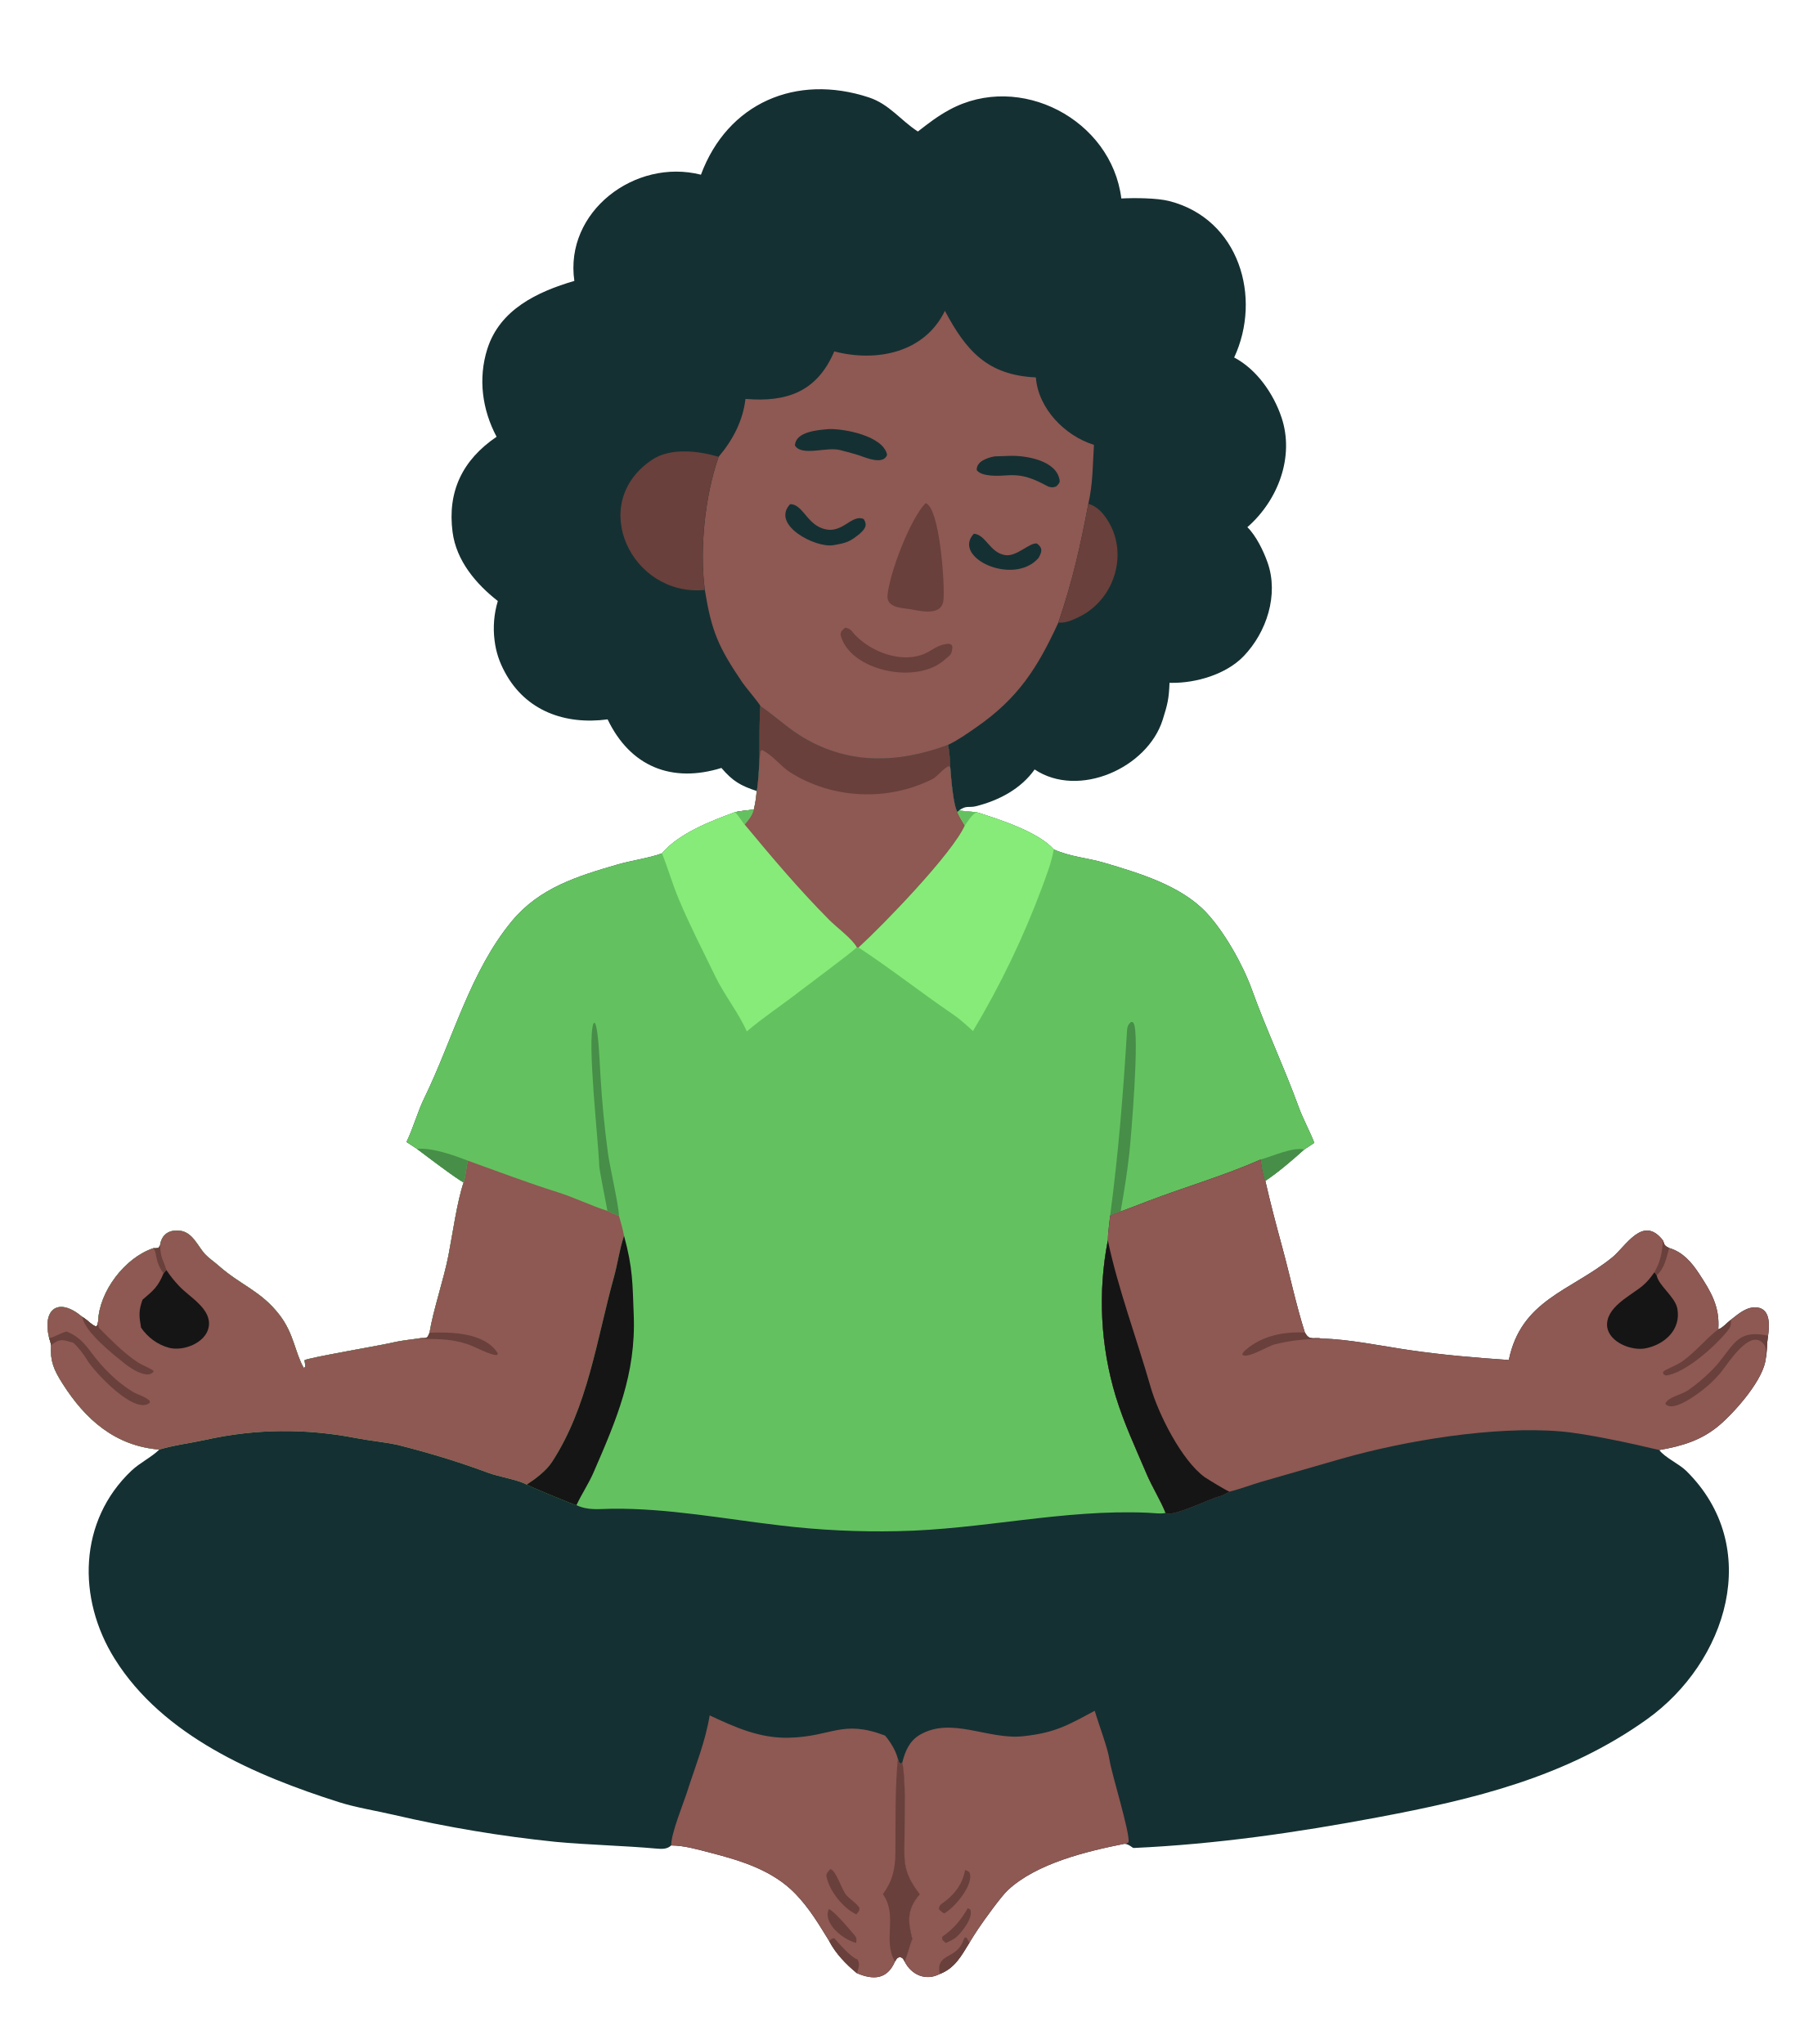
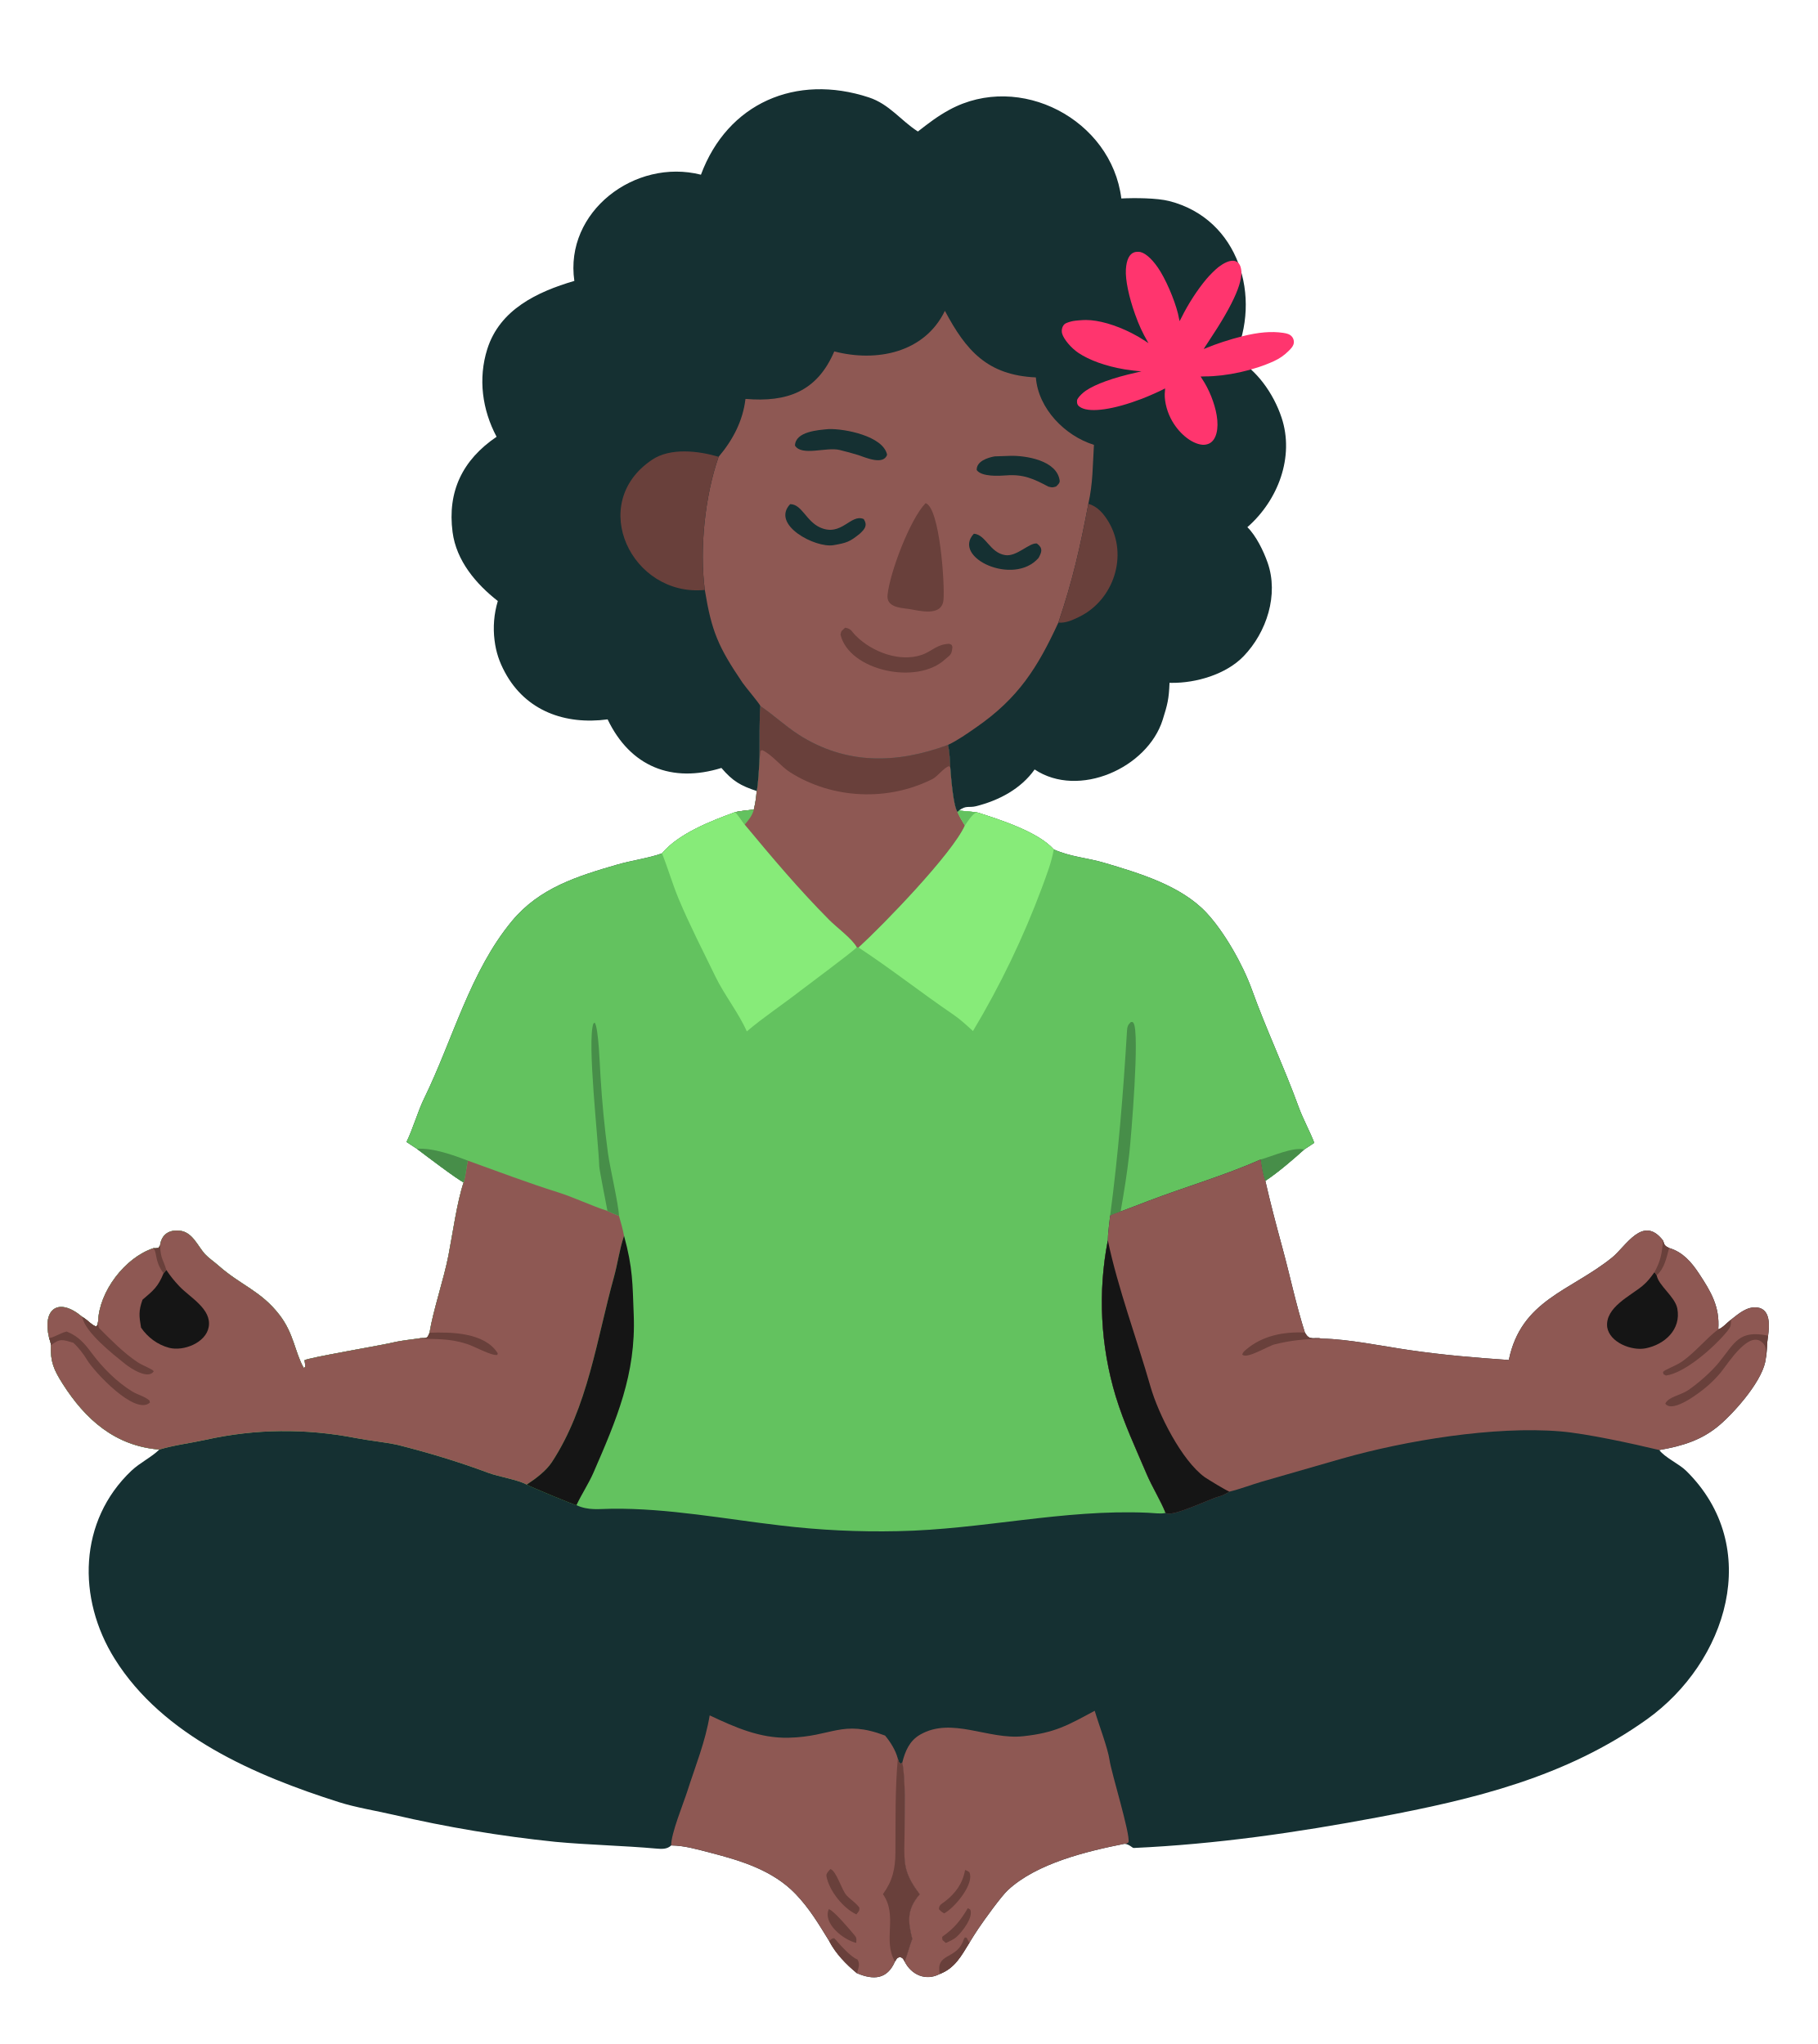
<svg xmlns="http://www.w3.org/2000/svg" width="368" height="414" viewBox="0 0 368 414" fill="none">
-   <path d="M153.981 143.008C156.654 144.834 159.069 147.094 161.666 148.767C171.27 154.957 181.56 154.727 191.951 150.879C192.289 152.321 192.332 153.955 192.422 155.447C192.535 157.078 193.03 163.394 193.889 164.452L194.167 164.177C195.37 164.279 196.572 164.393 197.773 164.519C202.307 165.949 210.186 168.462 213.374 172.042C216.819 173.58 220.147 173.726 223.6 174.753C230.663 176.853 239.168 179.359 244.33 184.904C247.938 188.778 251.682 195.401 253.5 200.45C256.399 208.508 260.028 216.131 262.949 224.165C263.822 226.584 265.188 229.034 266.138 231.474L264.078 232.832C261.837 234.851 258.754 237.511 256.222 239.173C257.246 243.687 258.459 248.265 259.675 252.73C261.245 258.483 262.417 264.218 264.232 269.902C265.19 271.673 265.969 270.777 267.757 271.131C272.78 271.181 280.275 272.714 285.473 273.465C292.496 274.476 298.458 274.964 305.519 275.462C308.023 263.281 317.986 261.513 326.424 254.717C329.219 252.469 332.664 245.984 336.736 251.238C337.052 252.149 336.995 252.315 337.985 252.767C340.775 253.609 342.499 255.626 344.056 257.984C346.491 261.673 348.271 264.693 347.939 269.243C348.7 269.064 349.673 267.945 350.507 267.295C352.051 266.093 353.713 264.586 355.8 264.821C358.567 265.129 358.3 268.587 358.024 270.535C357.746 272.053 357.795 274.119 357.568 275.066C357.22 279.281 351.512 285.752 348.313 288.532C344.682 291.684 340.664 292.886 335.996 293.698C337.087 295.2 339.999 296.487 341.449 297.917C357.1 313.351 349.697 336.662 333.451 348.262C317.043 359.979 298.413 364.438 278.964 368.092C262.552 371.178 246.257 373.537 229.562 374.296C229.278 374.311 228.698 373.515 227.67 373.451C220.031 374.974 209.919 377.396 204.085 382.834C202.691 384.135 199.27 388.901 198.048 390.721C197.437 391.636 196.849 392.567 196.284 393.51C194.622 396.189 193.38 398.623 190.284 399.82C187.483 401.304 184.533 400.006 183.169 397.273C182.856 396.604 182.748 396.574 182.198 396.356C181.479 396.694 181.715 396.559 181.218 397.301C179.664 400.9 176.895 401.101 173.529 399.666C171.333 397.866 169.211 395.674 167.894 393.131C165.779 389.707 163.895 386.513 161.067 383.579C156.501 378.842 150.098 376.875 143.897 375.275C141.336 374.614 138.575 373.8 135.908 373.78C135.11 374.555 134.053 374.522 132.964 374.424C126.238 373.819 119.161 373.68 112.483 373.055C101.413 371.918 90.426 370.079 79.588 367.553C76.141 366.76 71.975 366.078 68.653 365.021C51.686 359.63 33.015 351.633 23.236 336.003C15.553 323.726 15.914 308.028 26.607 297.892C28.345 296.245 30.709 295.14 32.254 293.602C23.335 292.869 17.293 287.535 12.666 280.237C10.895 277.442 10.176 275.795 10.307 272.483C10.3 271.968 10.104 271.493 9.945 270.995C8.517 265.075 11.845 262.67 16.646 266.713L16.841 266.835C17.84 267.462 18.69 268.476 19.47 268.664C19.871 268.268 19.751 268.285 19.87 267.614C20.09 261.575 25.289 254.725 31.046 252.82C31.487 252.854 31.625 252.818 32.068 252.758L32.4 252.288C32.691 250.029 34.237 249.009 36.457 249.279C38.986 249.585 40.005 252.33 41.496 254.003C42.32 254.875 43.313 255.519 44.211 256.314C48.74 260.332 52.819 261.434 56.589 266.32C59.543 270.152 59.705 273.926 61.507 277.063L61.791 276.89C61.779 276.27 61.77 276.127 61.662 275.52C61.97 275.053 78.252 272.318 80.107 271.797C80.607 271.655 83.883 271.187 84.618 271.121C86.081 270.841 86.466 271.476 86.974 269.932C87.712 265.392 89.865 259.114 90.808 254.266C91.63 250.034 92.569 243.285 93.883 239.485C92.584 238.89 85.953 233.848 84.426 232.691C83.736 232.223 83.01 231.759 82.31 231.299C83.676 228.489 84.553 225.198 85.926 222.384C91.697 210.561 95.183 196.759 103.686 186.524C109.245 179.831 116.918 177.465 124.949 175.128C127.816 174.294 131.481 173.789 134.047 172.841C137.432 168.796 144.06 166.25 148.863 164.489C149.918 164.254 151.52 164.108 152.637 163.975C152.98 162.522 153.079 161.714 153.229 160.218C153.539 158.944 153.726 155.058 153.799 153.66C153.845 151.811 153.734 144.13 153.981 143.008Z" fill="#153032" />
-   <path d="M153.981 143.008C156.654 144.834 159.069 147.094 161.666 148.767C171.27 154.957 181.56 154.727 191.951 150.879C192.289 152.321 192.332 153.955 192.422 155.447C192.535 157.078 193.03 163.394 193.889 164.452L194.167 164.177C195.37 164.279 196.572 164.393 197.773 164.519C202.307 165.949 210.186 168.462 213.374 172.042C216.819 173.58 220.147 173.726 223.6 174.753C230.663 176.853 239.168 179.359 244.33 184.904C247.938 188.778 251.682 195.401 253.5 200.45C256.399 208.508 260.028 216.131 262.949 224.165C263.822 226.584 265.188 229.034 266.138 231.474L264.078 232.832C261.837 234.851 258.754 237.511 256.222 239.173C255.707 238.003 255.491 236.164 255.277 234.849C247.929 238.099 240.201 240.334 232.703 243.178C230.777 243.907 228.85 244.673 226.915 245.378C226.273 245.611 225.354 245.9 224.793 246.232C224.659 247.493 224.314 250.053 224.325 251.223C222.283 261.731 222.832 272.579 225.925 282.829C227.644 288.408 229.934 293.266 232.207 298.606C233.3 301.17 235.017 303.916 236.014 306.411C235.498 306.691 233.12 306.428 232.4 306.396C215.29 305.65 198.951 309.796 181.809 310.128C173.877 310.303 165.944 309.92 158.066 308.977C146.861 307.673 135.259 305.455 123.888 305.586C121.223 305.616 119.203 305.984 116.723 304.87C116.36 304.872 107.207 301.059 106.653 300.7C104.937 299.707 100.997 299.106 98.891 298.32C92.937 296.093 86.714 294.214 80.546 292.659C77.794 292.067 74.868 291.81 72.118 291.276C61.904 289.291 51.756 289.368 41.589 291.633C38.433 292.334 35.401 292.657 32.254 293.602C23.335 292.869 17.293 287.535 12.666 280.237C10.895 277.442 10.176 275.795 10.307 272.483C10.3 271.968 10.104 271.493 9.945 270.995C8.517 265.075 11.845 262.67 16.646 266.714L16.841 266.835C17.84 267.462 18.69 268.476 19.47 268.664C19.871 268.268 19.751 268.285 19.87 267.614C20.09 261.575 25.289 254.725 31.046 252.82C31.487 252.854 31.625 252.818 32.068 252.758L32.4 252.288C32.691 250.029 34.237 249.009 36.457 249.279C38.986 249.585 40.005 252.33 41.496 254.003C42.32 254.875 43.313 255.519 44.211 256.314C48.74 260.332 52.819 261.434 56.589 266.32C59.543 270.152 59.705 273.926 61.507 277.064L61.791 276.89C61.779 276.27 61.77 276.127 61.662 275.52C61.97 275.053 78.252 272.318 80.107 271.797C80.607 271.655 83.883 271.187 84.618 271.121C86.081 270.841 86.466 271.476 86.974 269.932C87.712 265.392 89.865 259.114 90.808 254.266C91.63 250.034 92.569 243.285 93.883 239.485C92.584 238.89 85.953 233.848 84.426 232.691C83.736 232.223 83.01 231.759 82.31 231.299C83.676 228.489 84.553 225.198 85.926 222.384C91.697 210.561 95.183 196.759 103.686 186.524C109.245 179.831 116.918 177.465 124.949 175.128C127.816 174.294 131.481 173.789 134.047 172.841C137.432 168.796 144.06 166.25 148.863 164.489C149.918 164.254 151.52 164.108 152.637 163.975C152.98 162.522 153.079 161.714 153.229 160.218C153.539 158.944 153.726 155.058 153.799 153.66C153.845 151.811 153.734 144.13 153.981 143.008Z" fill="#63C25F" />
+   <path d="M153.981 143.008C156.654 144.834 159.069 147.094 161.666 148.767C171.27 154.958 181.56 154.727 191.951 150.879C192.289 152.321 192.332 153.956 192.422 155.447C192.535 157.078 193.03 163.394 193.889 164.452L194.167 164.177C195.37 164.279 196.572 164.393 197.773 164.52C202.307 165.949 210.186 168.462 213.374 172.042C216.819 173.58 220.147 173.727 223.6 174.753C230.663 176.853 239.168 179.359 244.33 184.904C247.938 188.778 251.682 195.401 253.5 200.45C256.399 208.508 260.028 216.131 262.949 224.165C263.822 226.584 265.188 229.034 266.138 231.474L264.078 232.832C261.837 234.851 258.754 237.511 256.222 239.173C257.246 243.687 258.459 248.265 259.675 252.73C261.245 258.483 262.417 264.218 264.232 269.902C265.19 271.673 265.969 270.777 267.757 271.132C272.78 271.181 280.275 272.714 285.473 273.465C292.496 274.476 298.458 274.964 305.519 275.462C308.023 263.281 317.986 261.513 326.424 254.717C329.219 252.47 332.664 245.984 336.736 251.238C337.052 252.149 336.995 252.316 337.985 252.767C340.775 253.609 342.499 255.626 344.056 257.985C346.491 261.673 348.271 264.693 347.939 269.243C348.7 269.064 349.673 267.945 350.507 267.295C352.051 266.093 353.713 264.586 355.8 264.821C358.567 265.129 358.3 268.587 358.024 270.535C357.746 272.053 357.795 274.119 357.568 275.066C357.22 279.281 351.512 285.752 348.313 288.532C344.682 291.684 340.664 292.886 335.996 293.698C337.087 295.2 339.999 296.487 341.449 297.918C357.1 313.351 349.697 336.662 333.451 348.263C317.043 359.979 298.413 364.438 278.964 368.092C262.552 371.178 246.257 373.537 229.562 374.296C229.278 374.311 228.698 373.515 227.67 373.451C220.031 374.974 209.919 377.397 204.085 382.835C202.691 384.135 199.27 388.901 198.048 390.721C197.437 391.636 196.849 392.567 196.284 393.51C194.622 396.189 193.38 398.623 190.284 399.82C187.483 401.304 184.533 400.006 183.169 397.273C182.856 396.604 182.748 396.574 182.198 396.356C181.479 396.694 181.715 396.559 181.218 397.301C179.664 400.9 176.895 401.101 173.529 399.666C171.333 397.866 169.211 395.674 167.894 393.131C165.779 389.708 163.895 386.513 161.067 383.579C156.501 378.842 150.098 376.875 143.897 375.275C141.336 374.615 138.575 373.8 135.908 373.781C135.11 374.555 134.053 374.523 132.964 374.424C126.238 373.819 119.161 373.68 112.483 373.056C101.413 371.918 90.426 370.079 79.588 367.553C76.141 366.76 71.975 366.078 68.653 365.021C51.686 359.631 33.015 351.633 23.236 336.003C15.553 323.726 15.914 308.028 26.607 297.892C28.345 296.245 30.709 295.14 32.254 293.602C23.335 292.869 17.293 287.536 12.666 280.237C10.895 277.442 10.176 275.796 10.307 272.483C10.3 271.968 10.104 271.493 9.945 270.995C8.517 265.076 11.845 262.67 16.646 266.714L16.841 266.836C17.84 267.462 18.69 268.476 19.47 268.664C19.871 268.268 19.751 268.285 19.87 267.614C20.09 261.575 25.289 254.726 31.046 252.82C31.487 252.854 31.625 252.818 32.068 252.758L32.4 252.288C32.691 250.03 34.237 249.01 36.457 249.279C38.986 249.585 40.005 252.331 41.496 254.003C42.32 254.875 43.313 255.519 44.211 256.314C48.74 260.333 52.819 261.434 56.589 266.32C59.543 270.152 59.705 273.927 61.507 277.064L61.791 276.89C61.779 276.27 61.77 276.127 61.662 275.52C61.97 275.053 78.252 272.318 80.107 271.797C80.607 271.656 83.883 271.187 84.618 271.121C86.081 270.841 86.466 271.476 86.974 269.932C87.712 265.392 89.865 259.114 90.808 254.266C91.63 250.034 92.569 243.285 93.883 239.485C92.584 238.891 85.953 233.848 84.426 232.691C83.736 232.223 83.01 231.759 82.31 231.299C83.676 228.489 84.553 225.198 85.926 222.384C91.697 210.561 95.183 196.759 103.686 186.524C109.245 179.831 116.918 177.465 124.949 175.129C127.816 174.294 131.481 173.789 134.047 172.841C137.432 168.796 144.06 166.25 148.863 164.489C149.918 164.254 151.52 164.109 152.637 163.975C152.98 162.522 153.079 161.714 153.229 160.218C153.539 158.944 153.726 155.058 153.799 153.66C153.845 151.812 153.734 144.13 153.981 143.008Z" fill="#153032" />
+   <path d="M153.981 143.008C156.654 144.834 159.069 147.094 161.666 148.767C171.27 154.958 181.56 154.727 191.951 150.879C192.289 152.321 192.332 153.956 192.422 155.447C192.535 157.078 193.03 163.394 193.889 164.452L194.167 164.177C195.37 164.279 196.572 164.393 197.773 164.52C202.307 165.949 210.186 168.462 213.374 172.042C216.819 173.58 220.147 173.727 223.6 174.753C230.663 176.853 239.168 179.359 244.33 184.904C247.938 188.778 251.682 195.401 253.5 200.45C256.399 208.508 260.028 216.131 262.949 224.165C263.822 226.584 265.188 229.034 266.138 231.474L264.078 232.832C261.837 234.851 258.754 237.511 256.222 239.173C255.707 238.003 255.491 236.164 255.277 234.849C247.929 238.099 240.201 240.334 232.703 243.178C230.777 243.907 228.85 244.673 226.915 245.379C226.273 245.612 225.354 245.9 224.793 246.232C224.659 247.493 224.314 250.053 224.325 251.223C222.283 261.731 222.832 272.579 225.925 282.829C227.644 288.408 229.934 293.267 232.207 298.606C233.3 301.17 235.017 303.916 236.014 306.411C235.498 306.692 233.12 306.429 232.4 306.396C215.29 305.65 198.951 309.797 181.809 310.128C173.877 310.303 165.944 309.921 158.066 308.978C146.861 307.673 135.259 305.456 123.888 305.586C121.223 305.616 119.203 305.984 116.723 304.87C116.36 304.872 107.207 301.059 106.653 300.7C104.937 299.707 100.997 299.107 98.891 298.32C92.937 296.094 86.714 294.214 80.546 292.659C77.794 292.067 74.868 291.81 72.118 291.276C61.904 289.291 51.756 289.368 41.589 291.633C38.433 292.334 35.401 292.657 32.254 293.602C23.335 292.869 17.293 287.536 12.666 280.237C10.895 277.442 10.176 275.796 10.307 272.483C10.3 271.968 10.104 271.493 9.945 270.995C8.517 265.076 11.845 262.67 16.646 266.714L16.841 266.836C17.84 267.462 18.69 268.476 19.47 268.664C19.871 268.268 19.751 268.285 19.87 267.614C20.09 261.575 25.289 254.726 31.046 252.82C31.487 252.854 31.625 252.818 32.068 252.758L32.4 252.288C32.691 250.03 34.237 249.01 36.457 249.279C38.986 249.585 40.005 252.331 41.496 254.003C42.32 254.875 43.313 255.519 44.211 256.314C48.74 260.333 52.819 261.434 56.589 266.32C59.543 270.152 59.705 273.927 61.507 277.064L61.791 276.89C61.779 276.27 61.77 276.127 61.662 275.52C61.97 275.054 78.252 272.318 80.107 271.797C80.607 271.656 83.883 271.187 84.618 271.121C86.081 270.841 86.466 271.476 86.974 269.932C87.712 265.392 89.865 259.114 90.808 254.266C91.63 250.034 92.569 243.285 93.883 239.485C92.584 238.891 85.953 233.848 84.426 232.691C83.736 232.223 83.01 231.759 82.31 231.299C83.676 228.489 84.553 225.198 85.926 222.384C91.697 210.561 95.183 196.759 103.686 186.524C109.245 179.831 116.918 177.465 124.949 175.129C127.816 174.294 131.481 173.789 134.047 172.841C137.432 168.796 144.06 166.25 148.863 164.489C149.918 164.254 151.52 164.109 152.637 163.975C152.98 162.522 153.079 161.714 153.229 160.218C153.539 158.944 153.726 155.058 153.799 153.66C153.845 151.812 153.734 144.13 153.981 143.008Z" fill="#63C25F" />
  <path d="M94.732 235.084C100.828 237.278 106.815 239.553 112.999 241.501C116.318 242.545 119.674 244.207 123.004 245.263C123.819 245.641 124.49 245.949 125.339 246.27C125.763 247.724 126.073 248.832 126.365 250.312L126.283 250.556C125.424 253.158 125.058 256 124.325 258.637C120.818 271.253 119.064 285.012 111.743 296.164C110.572 297.947 108.414 299.553 106.653 300.7C104.937 299.707 100.997 299.106 98.891 298.32C92.937 296.093 86.714 294.214 80.546 292.659C77.794 292.067 74.868 291.81 72.118 291.276C61.904 289.291 51.756 289.368 41.589 291.633C38.433 292.334 35.401 292.657 32.254 293.602C23.335 292.869 17.293 287.535 12.666 280.237C10.895 277.442 10.176 275.795 10.307 272.483C10.3 271.968 10.104 271.493 9.945 270.995C8.517 265.075 11.845 262.67 16.646 266.714L16.841 266.835C17.84 267.462 18.69 268.476 19.47 268.664C19.871 268.268 19.751 268.285 19.87 267.614C20.09 261.575 25.289 254.725 31.046 252.82C31.487 252.854 31.625 252.818 32.068 252.758L32.4 252.288C32.691 250.029 34.237 249.009 36.457 249.279C38.986 249.585 40.005 252.33 41.496 254.003C42.32 254.875 43.313 255.519 44.211 256.314C48.74 260.332 52.819 261.434 56.589 266.32C59.543 270.152 59.705 273.926 61.507 277.064L61.791 276.89C61.779 276.27 61.77 276.127 61.662 275.52C61.97 275.053 78.252 272.318 80.107 271.797C80.607 271.655 83.883 271.187 84.618 271.121C86.081 270.841 86.466 271.476 86.974 269.932C87.712 265.392 89.865 259.114 90.808 254.266C91.63 250.034 92.569 243.285 93.883 239.485C94.305 238.155 94.403 236.53 94.732 235.084Z" fill="#8E5853" />
  <path d="M33.115 257.907L33.675 257.223C34.563 258.54 35.274 259.421 36.337 260.546C38.47 262.8 42.909 265.135 42.261 268.773C41.688 271.987 37.137 273.745 34.249 272.99C31.905 272.378 29.895 270.858 28.56 268.903C28.17 266.577 28.034 265.546 28.861 263.243C31.065 261.382 32.016 260.615 33.115 257.907Z" fill="#151515" />
-   <path d="M9.945 270.995C10.733 271.014 12.138 270.009 13.505 269.688C15.924 270.695 17.07 272.043 18.654 274.166C20.829 277.083 23.657 279.918 26.778 281.837C27.887 282.519 29.323 282.822 30.266 283.667L30.353 284.09C27.347 286.789 19.048 277.816 17.653 275.475C16.941 274.279 15.862 272.879 14.838 271.966C12.714 271.35 12.137 271.035 10.308 272.483C10.3 271.968 10.104 271.493 9.945 270.995Z" fill="#69403B" />
-   <path d="M16.646 266.714L16.842 266.835C17.841 267.462 18.691 268.476 19.471 268.664C19.872 268.268 19.752 268.285 19.871 267.614C19.878 267.971 19.866 268.794 20.113 269.042C22.531 271.469 24.934 273.922 27.772 275.849C28.883 276.604 30.805 277.245 31.137 277.739C30.047 279.493 26.513 277.192 25.417 276.315C22.89 274.296 17.213 269.861 16.646 266.714Z" fill="#69403B" />
-   <path d="M86.975 269.932C91.334 269.789 98.136 269.855 100.786 274.095L100.702 274.442C99.457 274.619 96.114 272.708 94.576 272.218C90.765 271.005 88.351 271.292 84.619 271.121C86.082 270.841 86.467 271.476 86.975 269.932Z" fill="#69403B" />
-   <path d="M31.047 252.82C31.488 252.854 31.626 252.818 32.069 252.758L32.401 252.288C32.597 255.273 33.041 254.971 33.675 257.223L33.116 257.907C31.21 255.322 31.9 253.723 31.047 252.82Z" fill="#69403B" />
-   <path d="M153.981 143.008C156.654 144.834 159.069 147.094 161.666 148.767C171.271 154.957 181.56 154.727 191.951 150.879C192.29 152.321 192.332 153.955 192.422 155.447C192.536 157.078 193.031 163.394 193.889 164.452C194.401 165.61 194.721 166.122 195.387 167.188C192.858 172.902 178.799 187.421 173.857 191.918L173.478 191.864C172.519 190.125 169.439 187.883 167.914 186.348C161.79 180.181 156.337 173.718 150.793 167.032C150.124 166.182 149.607 165.26 148.863 164.489C149.919 164.254 151.52 164.108 152.638 163.975C152.98 162.522 153.08 161.714 153.23 160.218C153.54 158.944 153.726 155.058 153.799 153.66C153.845 151.811 153.735 144.13 153.981 143.008Z" fill="#8E5853" />
-   <path d="M153.981 143.008C156.654 144.834 159.069 147.094 161.666 148.767C171.27 154.957 181.56 154.727 191.951 150.879C192.289 152.321 192.332 153.955 192.422 155.447L192.177 155.187C191.201 155.404 189.807 157.286 188.863 157.765C179.825 162.351 168.612 161.859 160.027 156.447C158.08 155.22 156.376 152.856 154.323 151.922L153.987 152.116C153.965 152.692 153.89 153.099 153.799 153.66C153.845 151.811 153.734 144.13 153.981 143.008Z" fill="#69403B" />
-   <path d="M152.638 163.975C152.322 165.229 151.618 166.041 150.793 167.032C150.124 166.183 149.607 165.26 148.863 164.489C149.919 164.254 151.52 164.108 152.638 163.975Z" fill="#63C25F" />
+   <path d="M9.945 270.995C10.733 271.014 12.138 270.009 13.505 269.688C15.924 270.695 17.07 272.042 18.654 274.166C20.829 277.083 23.657 279.918 26.778 281.836C27.887 282.519 29.323 282.822 30.266 283.667L30.353 284.09C27.347 286.789 19.048 277.816 17.653 275.475C16.941 274.279 15.862 272.879 14.838 271.965C12.714 271.35 12.137 271.035 10.308 272.483C10.3 271.968 10.104 271.493 9.945 270.995Z" fill="#69403B" />
+   <path d="M16.646 266.713L16.842 266.835C17.841 267.462 18.691 268.475 19.471 268.664C19.872 268.268 19.752 268.285 19.871 267.614C19.878 267.971 19.866 268.794 20.113 269.042C22.531 271.469 24.934 273.922 27.772 275.849C28.883 276.604 30.805 277.245 31.137 277.739C30.047 279.493 26.513 277.192 25.417 276.315C22.89 274.296 17.213 269.861 16.646 266.713Z" fill="#69403B" />
+   <path d="M86.975 269.932C91.334 269.789 98.136 269.855 100.786 274.095L100.702 274.442C99.457 274.619 96.114 272.707 94.576 272.218C90.765 271.005 88.351 271.292 84.619 271.121C86.082 270.841 86.467 271.476 86.975 269.932Z" fill="#69403B" />
+   <path d="M31.047 252.82C31.488 252.854 31.626 252.818 32.069 252.758L32.401 252.288C32.597 255.273 33.041 254.971 33.675 257.223L33.116 257.907C31.21 255.322 31.9 253.722 31.047 252.82Z" fill="#69403B" />
+   <path d="M153.981 143.008C156.654 144.834 159.069 147.094 161.666 148.767C171.271 154.958 181.56 154.727 191.951 150.879C192.29 152.321 192.332 153.956 192.422 155.447C192.536 157.078 193.031 163.394 193.889 164.452C194.401 165.61 194.721 166.122 195.387 167.188C192.858 172.902 178.799 187.421 173.857 191.918L173.478 191.864C172.519 190.125 169.439 187.883 167.914 186.348C161.79 180.181 156.337 173.718 150.793 167.032C150.124 166.183 149.607 165.26 148.863 164.489C149.919 164.254 151.52 164.109 152.638 163.975C152.98 162.522 153.08 161.714 153.23 160.218C153.54 158.944 153.726 155.058 153.799 153.66C153.845 151.812 153.735 144.13 153.981 143.008Z" fill="#8E5853" />
+   <path d="M153.981 143.008C156.654 144.834 159.069 147.094 161.666 148.767C171.27 154.958 181.56 154.727 191.951 150.879C192.289 152.321 192.332 153.956 192.422 155.447L192.177 155.187C191.201 155.404 189.807 157.287 188.863 157.765C179.825 162.351 168.612 161.859 160.027 156.447C158.08 155.221 156.376 152.856 154.323 151.923L153.987 152.116C153.965 152.692 153.89 153.099 153.799 153.66C153.845 151.812 153.734 144.13 153.981 143.008Z" fill="#69403B" />
+   <path d="M152.638 163.975C152.322 165.229 151.618 166.041 150.793 167.032C150.124 166.182 149.607 165.259 148.863 164.489C149.919 164.254 151.52 164.108 152.638 163.975Z" fill="#63C25F" />
  <path d="M194.168 164.177C195.371 164.279 196.572 164.393 197.773 164.519C202.308 165.949 210.186 168.462 213.374 172.042C212.94 174.634 211.918 177.218 211.018 179.693C207.252 189.814 202.565 199.568 197.016 208.832C195.806 207.723 194.395 206.419 193.047 205.503C186.571 201.101 180.402 196.209 173.856 191.918C178.799 187.421 192.858 172.902 195.387 167.188C194.721 166.122 194.401 165.61 193.889 164.452L194.168 164.177Z" fill="#87EB79" />
  <path d="M194.168 164.177C195.371 164.279 196.573 164.393 197.773 164.519C196.864 164.879 195.989 166.337 195.388 167.188C194.721 166.122 194.401 165.61 193.89 164.452L194.168 164.177Z" fill="#63C25F" />
-   <path d="M148.863 164.489C149.607 165.26 150.124 166.183 150.793 167.032C156.337 173.718 161.79 180.181 167.914 186.348C169.439 187.883 172.519 190.125 173.478 191.864C173.131 192.44 163.095 199.873 161.831 200.859C158.518 203.438 154.544 206.073 151.222 208.903C149.562 205.145 146.671 201.525 144.888 197.84C142.377 192.652 139.654 187.395 137.434 182.089C136.179 179.088 135.268 175.886 134.048 172.841C137.432 168.796 144.06 166.25 148.863 164.489Z" fill="#87EB79" />
+   <path d="M148.863 164.489C149.607 165.26 150.124 166.182 150.793 167.032C156.337 173.718 161.79 180.181 167.914 186.348C169.439 187.883 172.519 190.125 173.478 191.864C173.131 192.44 163.095 199.873 161.831 200.859C158.518 203.438 154.544 206.073 151.222 208.903C149.562 205.144 146.671 201.525 144.888 197.84C142.377 192.652 139.654 187.395 137.434 182.089C136.179 179.088 135.268 175.886 134.048 172.841C137.432 168.796 144.06 166.25 148.863 164.489Z" fill="#87EB79" />
  <path d="M106.653 300.7C108.415 299.553 110.572 297.947 111.744 296.164C119.064 285.012 120.819 271.253 124.326 258.637C125.059 256 125.424 253.158 126.284 250.556L126.366 250.312C128.158 256.858 128.074 259.948 128.325 266.341C128.797 278.336 124.85 287.51 120.167 298.283C119.234 300.428 117.762 302.656 116.723 304.87C116.361 304.872 107.208 301.059 106.653 300.7Z" fill="#151515" />
-   <path d="M224.794 246.232C226.456 233.649 227.448 221.475 228.205 208.809C228.256 207.966 228.374 207.574 229.007 206.996C229.362 207.03 229.34 206.945 229.52 207.198C230.835 209.041 229.034 230.397 228.671 233.664C228.235 237.599 227.604 241.48 226.915 245.378C226.274 245.611 225.354 245.9 224.794 246.232Z" fill="#478E49" />
-   <path d="M123.004 245.263C122.785 244.07 121.368 236.94 121.344 236.23C121.161 230.884 118.863 211.086 120.146 207.331L120.418 207.108C121.219 208.215 121.466 216.031 121.59 217.882C121.897 223.124 122.402 228.352 123.105 233.557C123.541 236.696 125.256 243.899 125.339 246.27C124.49 245.949 123.819 245.641 123.004 245.263Z" fill="#478E49" />
-   <path d="M84.426 232.691C87.499 232.417 91.852 233.968 94.732 235.084C94.403 236.53 94.305 238.155 93.883 239.485C92.584 238.89 85.953 233.848 84.426 232.691Z" fill="#478E49" />
+   <path d="M224.794 246.232C226.456 233.649 227.448 221.475 228.205 208.809C228.256 207.966 228.374 207.574 229.007 206.996C229.362 207.03 229.34 206.945 229.52 207.198C230.835 209.041 229.034 230.396 228.671 233.664C228.235 237.599 227.604 241.48 226.915 245.378C226.274 245.611 225.354 245.9 224.794 246.232Z" fill="#478E49" />
+   <path d="M123.004 245.263C122.785 244.07 121.368 236.94 121.344 236.23C121.161 230.884 118.863 211.086 120.146 207.331L120.418 207.108C121.219 208.216 121.466 216.031 121.59 217.883C121.897 223.124 122.402 228.352 123.105 233.557C123.541 236.696 125.256 243.899 125.339 246.27C124.49 245.949 123.819 245.642 123.004 245.263Z" fill="#478E49" />
+   <path d="M84.426 232.691C87.499 232.417 91.852 233.968 94.732 235.084C94.403 236.529 94.305 238.155 93.883 239.485C92.584 238.89 85.953 233.848 84.426 232.691Z" fill="#478E49" />
  <path d="M255.277 234.849C257.516 234.239 261.898 232.242 264.079 232.832C261.838 234.851 258.754 237.511 256.223 239.173C255.707 238.003 255.491 236.164 255.277 234.849Z" fill="#478E49" />
-   <path d="M255.277 234.849C255.491 236.164 255.707 238.003 256.222 239.173C257.246 243.687 258.459 248.265 259.675 252.73C261.245 258.483 262.417 264.218 264.233 269.902C265.191 271.673 265.969 270.777 267.757 271.132C272.78 271.181 280.275 272.714 285.474 273.465C292.496 274.476 298.458 274.964 305.519 275.462C308.023 263.281 317.986 261.513 326.424 254.717C329.219 252.469 332.664 245.984 336.736 251.238C337.052 252.149 336.995 252.315 337.985 252.767C340.775 253.609 342.499 255.626 344.056 257.984C346.491 261.673 348.271 264.693 347.939 269.243C348.7 269.064 349.673 267.945 350.507 267.295C352.051 266.093 353.713 264.586 355.8 264.821C358.567 265.129 358.3 268.587 358.024 270.535C357.746 272.053 357.795 274.119 357.569 275.066C357.22 279.281 351.513 285.752 348.313 288.532C344.682 291.684 340.664 292.886 335.996 293.698C330.691 292.42 321.247 290.356 315.976 289.918C302.575 288.803 284.682 291.752 271.726 295.43L255.555 300.086C253.393 300.723 251.085 301.608 248.945 302.124C248.543 302.434 247.294 303.009 246.806 303.12C245.083 303.518 237.194 307.448 236.014 306.411C235.017 303.916 233.3 301.17 232.207 298.606C229.934 293.266 227.644 288.408 225.925 282.829C222.833 272.579 222.283 261.731 224.325 251.223C224.314 250.053 224.659 247.493 224.793 246.232C225.354 245.9 226.273 245.611 226.915 245.378C228.85 244.673 230.777 243.907 232.703 243.178C240.201 240.334 247.929 238.099 255.277 234.849Z" fill="#8E5853" />
-   <path d="M224.325 251.223C226.354 260.899 230.219 271.238 232.967 280.857C234.551 286.402 239.281 295.828 243.967 299.209C244.931 299.836 247.972 301.713 248.945 302.124C248.543 302.434 247.294 303.009 246.806 303.12C245.083 303.518 237.194 307.448 236.014 306.411C235.017 303.916 233.3 301.17 232.207 298.606C229.934 293.266 227.644 288.408 225.925 282.829C222.833 272.579 222.283 261.731 224.325 251.223Z" fill="#151515" />
+   <path d="M255.277 234.849C255.491 236.164 255.707 238.003 256.222 239.173C257.246 243.687 258.459 248.265 259.675 252.73C261.245 258.483 262.417 264.218 264.233 269.902C265.191 271.673 265.969 270.777 267.757 271.132C272.78 271.181 280.275 272.714 285.474 273.465C292.496 274.476 298.458 274.964 305.519 275.462C308.023 263.281 317.986 261.513 326.424 254.717C329.219 252.47 332.664 245.984 336.736 251.238C337.052 252.149 336.995 252.316 337.985 252.767C340.775 253.609 342.499 255.626 344.056 257.985C346.491 261.673 348.271 264.693 347.939 269.243C348.7 269.064 349.673 267.945 350.507 267.295C352.051 266.093 353.713 264.586 355.8 264.821C358.567 265.129 358.3 268.587 358.024 270.535C357.746 272.053 357.795 274.119 357.569 275.066C357.22 279.281 351.513 285.752 348.313 288.532C344.682 291.684 340.664 292.886 335.996 293.698C330.691 292.42 321.247 290.356 315.976 289.918C302.575 288.804 284.682 291.753 271.726 295.431L255.555 300.086C253.393 300.723 251.085 301.609 248.945 302.124C248.543 302.434 247.294 303.009 246.806 303.12C245.083 303.518 237.194 307.449 236.014 306.411C235.017 303.916 233.3 301.17 232.207 298.606C229.934 293.267 227.644 288.408 225.925 282.829C222.833 272.579 222.283 261.731 224.325 251.223C224.314 250.053 224.659 247.493 224.793 246.232C225.354 245.9 226.273 245.612 226.915 245.379C228.85 244.673 230.777 243.907 232.703 243.178C240.201 240.334 247.929 238.099 255.277 234.849Z" fill="#8E5853" />
+   <path d="M224.325 251.223C226.355 260.899 230.219 271.238 232.967 280.857C234.551 286.402 239.281 295.828 243.967 299.209C244.931 299.836 247.972 301.713 248.945 302.124C248.543 302.434 247.294 303.009 246.806 303.12C245.083 303.518 237.194 307.448 236.014 306.411C235.017 303.916 233.3 301.17 232.207 298.606C229.934 293.266 227.644 288.408 225.925 282.829C222.833 272.579 222.283 261.731 224.325 251.223Z" fill="#151515" />
  <path d="M335.019 257.67L335.466 258.303C335.802 260.369 339.183 262.625 339.64 265.026C340.459 269.303 337.049 272.342 333.21 273.097C330.413 273.646 325.942 271.925 325.445 268.809C324.981 264.819 330.12 262.509 332.611 260.424C333.634 259.569 334.239 258.746 335.019 257.67Z" fill="#151515" />
-   <path d="M357.568 275.066C357.592 274.202 357.705 272.909 357.145 272.222C354.393 268.85 349.891 276.217 348.435 277.987C347.61 278.977 346.705 279.899 345.73 280.744C344.528 281.796 338.735 286.383 337.215 284.309C337.747 282.938 340.339 282.606 341.898 281.535C343.951 280.109 346.483 277.9 348.067 275.954C351.279 272.01 352.068 269.29 358.024 270.535C357.746 272.053 357.795 274.119 357.568 275.066Z" fill="#69403B" />
+   <path d="M357.568 275.066C357.592 274.202 357.705 272.908 357.145 272.222C354.393 268.85 349.891 276.217 348.435 277.987C347.61 278.977 346.705 279.899 345.73 280.744C344.528 281.796 338.735 286.383 337.215 284.308C337.747 282.938 340.339 282.606 341.898 281.535C343.951 280.109 346.483 277.9 348.067 275.954C351.279 272.01 352.068 269.29 358.024 270.535C357.746 272.053 357.795 274.119 357.568 275.066Z" fill="#69403B" />
  <path d="M350.508 267.295C350.515 268.501 350.455 268.777 349.689 269.712C347.194 272.75 341.311 278.056 337.34 278.61L336.846 278.347L336.743 277.889C337.132 277.369 339.333 276.672 340.646 275.74C343.387 273.792 345.447 271.117 347.94 269.243C348.701 269.064 349.674 267.945 350.508 267.295Z" fill="#69403B" />
  <path d="M264.233 269.902C265.191 271.673 265.97 270.777 267.757 271.132C264.34 271.2 261.434 271.461 258.098 272.295C256.721 272.639 252.346 275.396 251.546 274.339C251.726 273.869 251.871 273.734 252.249 273.409C255.66 270.492 259.914 269.707 264.233 269.902Z" fill="#69403B" />
-   <path d="M336.737 251.238C337.053 252.149 336.995 252.315 337.986 252.767C337.427 254.794 337.057 256.898 335.466 258.303L335.02 257.67C336.29 255.324 336.542 253.842 336.737 251.238Z" fill="#69403B" />
+   <path d="M336.737 251.238C337.053 252.149 336.995 252.316 337.986 252.767C337.427 254.794 337.057 256.898 335.466 258.303L335.02 257.67C336.29 255.324 336.542 253.842 336.737 251.238Z" fill="#69403B" />
  <path d="M143.704 347.441C148.812 349.841 153.826 352.093 159.637 351.968C168.553 351.776 170.454 348.201 179.225 351.532C180.332 352.875 181.352 354.492 181.798 356.185C182.036 356.816 181.959 356.985 182.406 357.212L182.711 356.968C183.428 360.877 183.142 366.587 183.164 370.613C183.197 376.702 182.438 378.701 186.245 383.669C183.628 386.714 183.8 389.079 184.735 392.723C184.171 394.068 183.576 396.535 183.169 397.273C182.856 396.604 182.748 396.574 182.198 396.356C181.48 396.694 181.715 396.559 181.219 397.301C179.664 400.9 176.895 401.101 173.53 399.666C171.333 397.866 169.212 395.674 167.895 393.131C165.779 389.707 163.896 386.513 161.068 383.579C156.501 378.842 150.098 376.875 143.897 375.275C141.336 374.614 138.576 373.8 135.908 373.78C135.854 371.447 138.38 365.297 139.172 362.817C140.806 357.697 142.827 352.796 143.704 347.441Z" fill="#8E5853" />
-   <path d="M181.797 356.185C182.036 356.816 181.958 356.985 182.405 357.212L182.71 356.968C183.427 360.877 183.141 366.587 183.163 370.613C183.197 376.702 182.437 378.701 186.244 383.669C183.628 386.714 183.799 389.079 184.734 392.723C184.17 394.068 183.575 396.535 183.169 397.273C182.856 396.604 182.748 396.574 182.198 396.356C181.479 396.694 181.715 396.559 181.218 397.301C178.678 392.934 181.868 388.05 178.786 383.651C180.736 380.963 181.293 378.506 181.315 375.192C181.359 368.791 181.23 362.577 181.797 356.185Z" fill="#69403B" />
+   <path d="M181.797 356.186C182.036 356.816 181.958 356.985 182.405 357.212L182.71 356.968C183.427 360.877 183.141 366.587 183.163 370.614C183.197 376.702 182.437 378.701 186.244 383.669C183.628 386.714 183.799 389.079 184.734 392.723C184.17 394.068 183.575 396.536 183.169 397.273C182.856 396.604 182.748 396.574 182.198 396.356C181.479 396.694 181.715 396.559 181.218 397.301C178.678 392.934 181.868 388.05 178.786 383.652C180.736 380.964 181.293 378.506 181.315 375.192C181.359 368.792 181.23 362.577 181.797 356.186Z" fill="#69403B" />
  <path d="M167.895 393.131C168.392 392.759 168.443 392.575 168.936 392.577C169.937 393.726 172.274 396.418 173.62 396.878C174.217 397.814 173.811 398.657 173.53 399.666C171.333 397.866 169.212 395.674 167.895 393.131Z" fill="#69403B" />
-   <path d="M168.156 378.562C169.406 378.99 170.391 382.775 171.437 383.91C172.264 384.806 173.398 385.45 174.025 386.41C174.005 387.188 173.967 386.989 173.405 387.753C170.723 386.487 167.887 382.961 167.346 379.999C167.246 379.447 167.829 378.945 168.156 378.562Z" fill="#69403B" />
+   <path d="M168.156 378.562C169.406 378.99 170.391 382.775 171.437 383.91C172.264 384.806 173.398 385.45 174.025 386.41C174.005 387.188 173.967 386.99 173.405 387.753C170.723 386.487 167.887 382.961 167.346 379.999C167.246 379.447 167.829 378.945 168.156 378.562Z" fill="#69403B" />
  <path d="M167.827 386.682C168.884 387.028 171.788 390.518 172.666 391.525C173.479 392.455 173.465 392.515 173.374 393.52C170.833 392.93 166.553 389.607 167.827 386.682Z" fill="#69403B" />
-   <path d="M182.711 356.968C183.275 354.706 184.157 352.589 186.311 351.346C192.723 347.649 200.062 352.428 207.195 351.66C213.65 350.966 216.178 349.454 221.672 346.511C222.444 349.15 224.323 354.051 224.672 356.481C225.055 359.139 228.893 371.426 228.513 373.139C228.04 373.487 228.301 373.366 227.67 373.451C220.032 374.974 209.919 377.397 204.085 382.835C202.692 384.135 199.271 388.901 198.049 390.721C197.438 391.636 196.85 392.567 196.285 393.51C194.622 396.189 193.381 398.623 190.285 399.82C187.483 401.304 184.533 400.006 183.169 397.273C183.576 396.535 184.171 394.068 184.735 392.723C183.8 389.079 183.628 386.714 186.245 383.669C182.438 378.701 183.197 376.702 183.164 370.613C183.142 366.587 183.428 360.877 182.711 356.968Z" fill="#8E5853" />
+   <path d="M182.711 356.968C183.275 354.706 184.157 352.589 186.311 351.346C192.723 347.649 200.062 352.428 207.195 351.661C213.65 350.966 216.178 349.454 221.672 346.511C222.444 349.15 224.323 354.051 224.672 356.481C225.055 359.139 228.893 371.426 228.513 373.139C228.04 373.488 228.301 373.366 227.67 373.451C220.032 374.974 209.919 377.397 204.085 382.835C202.692 384.135 199.271 388.901 198.049 390.721C197.438 391.636 196.85 392.567 196.285 393.51C194.622 396.189 193.381 398.623 190.285 399.82C187.483 401.304 184.533 400.006 183.169 397.273C183.576 396.536 184.171 394.068 184.735 392.723C183.8 389.079 183.628 386.714 186.245 383.669C182.438 378.701 183.197 376.702 183.164 370.613C183.142 366.587 183.428 360.877 182.711 356.968Z" fill="#8E5853" />
  <path d="M190.285 399.82C189.46 395.584 193.409 396.92 194.951 393.347C195.158 392.866 195.013 393.018 195.371 392.419L195.728 392.468L196.285 393.51C194.622 396.189 193.381 398.623 190.285 399.82Z" fill="#69403B" />
  <path d="M195.422 378.752C195.869 378.902 195.859 378.934 196.272 379.184C197.412 381.466 193.354 386.406 191.174 387.541C190.573 387.19 190.586 387.182 190.133 386.705C190.101 385.871 190.621 385.674 191.301 385.157C193.475 383.504 194.938 381.477 195.422 378.752Z" fill="#69403B" />
-   <path d="M195.981 386.485L196.473 386.769C197.128 388.367 194.844 391.292 193.649 392.351C193.103 392.834 192.198 393.238 191.516 393.533L190.85 392.951C190.817 392.697 190.699 392.342 190.883 392.212C193.26 390.526 194.461 389.019 195.981 386.485Z" fill="#69403B" />
+   <path d="M195.981 386.485L196.473 386.769C197.128 388.367 194.844 391.292 193.649 392.351C193.103 392.834 192.198 393.238 191.516 393.533L190.85 392.951C190.817 392.697 190.699 392.342 190.883 392.212C193.26 390.527 194.461 389.019 195.981 386.485Z" fill="#69403B" />
  <path d="M141.935 35.385C147.315 20.905 161.158 14.864 175.94 19.73C180.11 21.103 182.428 24.444 185.867 26.634C188.035 24.95 189.834 23.545 192.266 22.225C206.48 14.507 225.055 24.195 227.061 40.199C229.699 40.065 234.286 40.086 236.788 40.729C250.928 44.369 255.572 60.248 249.908 72.41C254.46 74.789 257.897 79.747 259.505 84.579C262.148 92.512 258.812 101.331 252.581 106.774C254.356 108.515 255.852 111.602 256.676 113.947C258.966 120.457 256.485 128.059 251.832 132.899C248.282 136.591 242.209 138.365 237.192 138.308C237.068 138.306 236.942 138.303 236.818 138.297C236.692 141.618 236.408 142.684 235.433 145.791C232.372 155.532 218.432 161.796 209.504 155.85C206.74 159.776 202.246 162.15 197.591 163.303C196.223 163.641 195.625 163.055 194.168 164.177L193.889 164.452C193.031 163.394 192.536 157.078 192.423 155.447C192.332 153.955 192.29 152.321 191.951 150.879C181.56 154.727 171.271 154.957 161.666 148.767C159.069 147.094 156.655 144.834 153.981 143.008C153.735 144.13 153.845 151.811 153.799 153.66C153.726 155.058 153.54 158.944 153.23 160.218C149.947 159.122 148.392 158.241 146.081 155.546C136.04 158.661 127.637 155.286 123.037 145.706C114.45 146.858 106.454 144.004 102.241 136.164C101.101 134.044 100.446 132.12 100.146 129.724C99.803 127.044 100.027 124.321 100.803 121.733C96.387 118.279 92.397 113.576 91.641 107.767C90.575 99.575 93.624 93.172 100.553 88.466C97.641 82.983 96.788 76.686 98.665 70.719C101.193 62.684 108.793 59.099 116.3 56.896C114.273 42.859 128.597 31.997 141.935 35.385Z" fill="#153032" />
  <path d="M191.333 62.959C195.615 71.011 199.923 75.994 209.753 76.442C210.237 82.772 215.637 88.275 221.513 90.102C221.248 94.393 221.325 97.787 220.382 102.043C218.723 110.837 217.17 117.697 214.307 126.107C210.075 135.274 206.199 141.412 197.678 147.317C195.913 148.54 193.894 149.978 191.951 150.879C181.56 154.727 171.27 154.957 161.666 148.767C159.069 147.094 156.654 144.834 153.981 143.008C153.727 142.419 150.907 139.095 150.362 138.291C145.426 131.003 144.094 127.889 142.72 119.491C141.621 111.219 142.75 100.368 145.517 92.518C148.394 89.124 150.435 85.242 150.95 80.797C159.398 81.512 165.458 79.309 168.934 71.175C177.463 73.394 187.2 71.485 191.333 62.959Z" fill="#8E5853" />
  <path d="M187.426 101.908C190.31 102.834 191.347 118.462 191.045 121.524C190.699 125.031 185.998 123.643 183.888 123.322C182.029 123.102 179.472 122.869 179.721 120.498C180.207 115.851 184.311 105.114 187.426 101.908Z" fill="#69403B" />
-   <path d="M171.143 127.133C172.435 127.369 172.367 127.837 173.325 128.793C176.571 132.03 182.121 134.167 186.619 132.651C188.639 131.97 189.733 130.455 192.23 130.398C192.833 130.69 192.647 130.466 192.858 131.041C192.707 132.519 192.578 132.55 191.418 133.5C185.713 138.879 171.877 135.822 170.191 128.517C170.405 127.621 170.362 127.884 171.143 127.133Z" fill="#69403B" />
+   <path d="M171.143 127.133C172.435 127.368 172.367 127.837 173.325 128.793C176.571 132.03 182.121 134.167 186.619 132.651C188.639 131.97 189.733 130.455 192.23 130.398C192.833 130.689 192.647 130.466 192.858 131.041C192.707 132.519 192.578 132.55 191.418 133.5C185.713 138.879 171.877 135.822 170.191 128.517C170.405 127.621 170.362 127.884 171.143 127.133Z" fill="#69403B" />
  <path d="M167.789 86.908C171.019 86.795 178.862 88.318 179.63 92.113C178.878 94.265 175.344 92.702 173.813 92.18C172.555 91.792 171.285 91.444 170.005 91.137C167.363 90.481 162.351 92.465 160.977 90.252C161.055 87.395 165.66 87.103 167.789 86.908Z" fill="#153032" />
-   <path d="M201.397 92.437C202.484 92.391 203.571 92.354 204.658 92.326C207.648 92.267 214.061 93.209 214.576 97.375C214.632 97.829 214.146 98.272 213.84 98.543C213.05 98.77 213.092 98.754 212.282 98.561C209.298 96.972 207.23 96.022 203.752 96.288C202.221 96.405 198.762 96.59 197.776 95.209C197.706 93.417 199.973 92.705 201.397 92.437Z" fill="#153032" />
-   <path d="M159.996 102.116C162.357 102.093 163.234 105.577 166.079 106.845C170.418 108.78 172.292 103.962 174.901 105.137C175.718 106.427 175.108 107.15 174.163 108.045C172.107 109.727 171.463 109.962 168.767 110.421C165.121 111.041 156.046 106.305 159.996 102.116Z" fill="#153032" />
+   <path d="M201.397 92.437C202.484 92.391 203.571 92.354 204.658 92.326C207.648 92.267 214.061 93.209 214.576 97.375C214.632 97.829 214.146 98.272 213.84 98.542C213.05 98.77 213.092 98.754 212.282 98.561C209.298 96.972 207.23 96.022 203.752 96.288C202.221 96.405 198.762 96.59 197.776 95.209C197.706 93.417 199.973 92.705 201.397 92.437Z" fill="#153032" />
+   <path d="M159.996 102.116C162.357 102.093 163.234 105.577 166.079 106.845C170.418 108.78 172.292 103.962 174.901 105.138C175.718 106.427 175.108 107.15 174.163 108.045C172.107 109.727 171.463 109.962 168.767 110.421C165.121 111.041 156.046 106.305 159.996 102.116Z" fill="#153032" />
  <path d="M197.198 108.101C199.628 108.271 200.411 111.956 203.543 112.434C205.904 112.794 208.398 109.894 209.958 110.079C211.218 111.029 210.978 111.759 210.297 113.006C205.281 118.79 192.661 112.942 197.198 108.101Z" fill="#153032" />
  <path d="M142.72 119.491C127.959 120.945 118.777 101.997 132.045 93.117C135.75 90.636 141.409 91.302 145.517 92.518C142.75 100.369 141.621 111.219 142.72 119.491Z" fill="#69403B" />
-   <path d="M220.382 102.043C222.289 102.575 223.553 104.143 224.49 105.721C228.497 112.46 225.531 121.51 218.562 124.92C217.241 125.567 215.859 126.233 214.307 126.107C217.17 117.697 218.722 110.837 220.382 102.043Z" fill="#69403B" />
+   <path d="M220.382 102.043C222.289 102.575 223.553 104.143 224.49 105.721C228.497 112.461 225.531 121.51 218.562 124.92C217.241 125.567 215.859 126.233 214.307 126.107C217.17 117.697 218.722 110.837 220.382 102.043Z" fill="#69403B" />
+   <path d="M229.723 51.086C228.687 51.417 228.095 52.613 227.981 54.606C227.862 56.664 228.571 60.103 229.845 63.659C230.649 65.901 231.304 67.326 232.427 69.273L232.559 69.502L231.872 69.052C230.846 68.379 230.14 67.97 229.106 67.446C225.826 65.784 222.437 64.814 219.902 64.814C219.19 64.814 217.782 64.927 217.273 65.026C216.73 65.131 216.023 65.361 215.739 65.525C215.148 65.868 214.848 66.803 215.077 67.589C215.408 68.724 216.904 70.494 218.355 71.468C220.608 72.98 223.901 74.157 227.696 74.806C228.581 74.957 230.515 75.188 230.895 75.188C231.024 75.188 231.119 75.2 231.104 75.214C231.09 75.228 230.608 75.345 230.033 75.473C225.423 76.503 221.875 77.778 219.882 79.122C219.277 79.529 218.537 80.249 218.273 80.687C218.099 80.976 218.085 81.022 218.086 81.356C218.088 81.929 218.311 82.251 218.929 82.576C220.911 83.617 225.527 82.942 231.186 80.783C232.503 80.281 234.853 79.241 235.623 78.82C235.776 78.737 235.912 78.68 235.926 78.693C235.94 78.707 235.925 78.928 235.893 79.185C235.693 80.773 236.136 82.9 237.045 84.706C238.518 87.636 241.221 89.892 243.487 90.083C243.954 90.122 244.508 90.013 244.908 89.804C246.284 89.083 246.842 86.889 246.363 84.087C245.943 81.628 244.813 78.817 243.4 76.715C243.243 76.482 243.115 76.28 243.115 76.266C243.115 76.252 243.486 76.24 243.94 76.24C248.377 76.24 253.927 75.013 257.985 73.136C259.13 72.606 260.048 71.966 260.95 71.067C261.529 70.49 261.727 70.23 261.89 69.834C262.14 69.227 261.953 68.473 261.437 68.007C261.103 67.705 260.659 67.541 259.849 67.421C257.444 67.064 254.854 67.281 251.512 68.119C249.066 68.732 246.105 69.699 244.299 70.474C244.016 70.595 243.767 70.694 243.744 70.694C243.721 70.694 244.158 70.011 244.716 69.176C249.978 61.299 252.031 56.493 251.191 54.017C250.638 52.385 248.938 52.411 246.739 54.087C246.128 54.552 244.932 55.741 244.245 56.565C242.438 58.732 240.57 61.621 239.277 64.248C239.061 64.687 238.872 65.047 238.858 65.049C238.843 65.051 238.793 64.821 238.745 64.538C238.329 62.055 236.623 57.732 234.991 55.023C233.678 52.845 232.12 51.321 230.923 51.047C230.592 50.971 230.025 50.989 229.723 51.086Z" fill-rule="evenodd" clip-rule="evenodd" fill="#FF356E" />
</svg>
